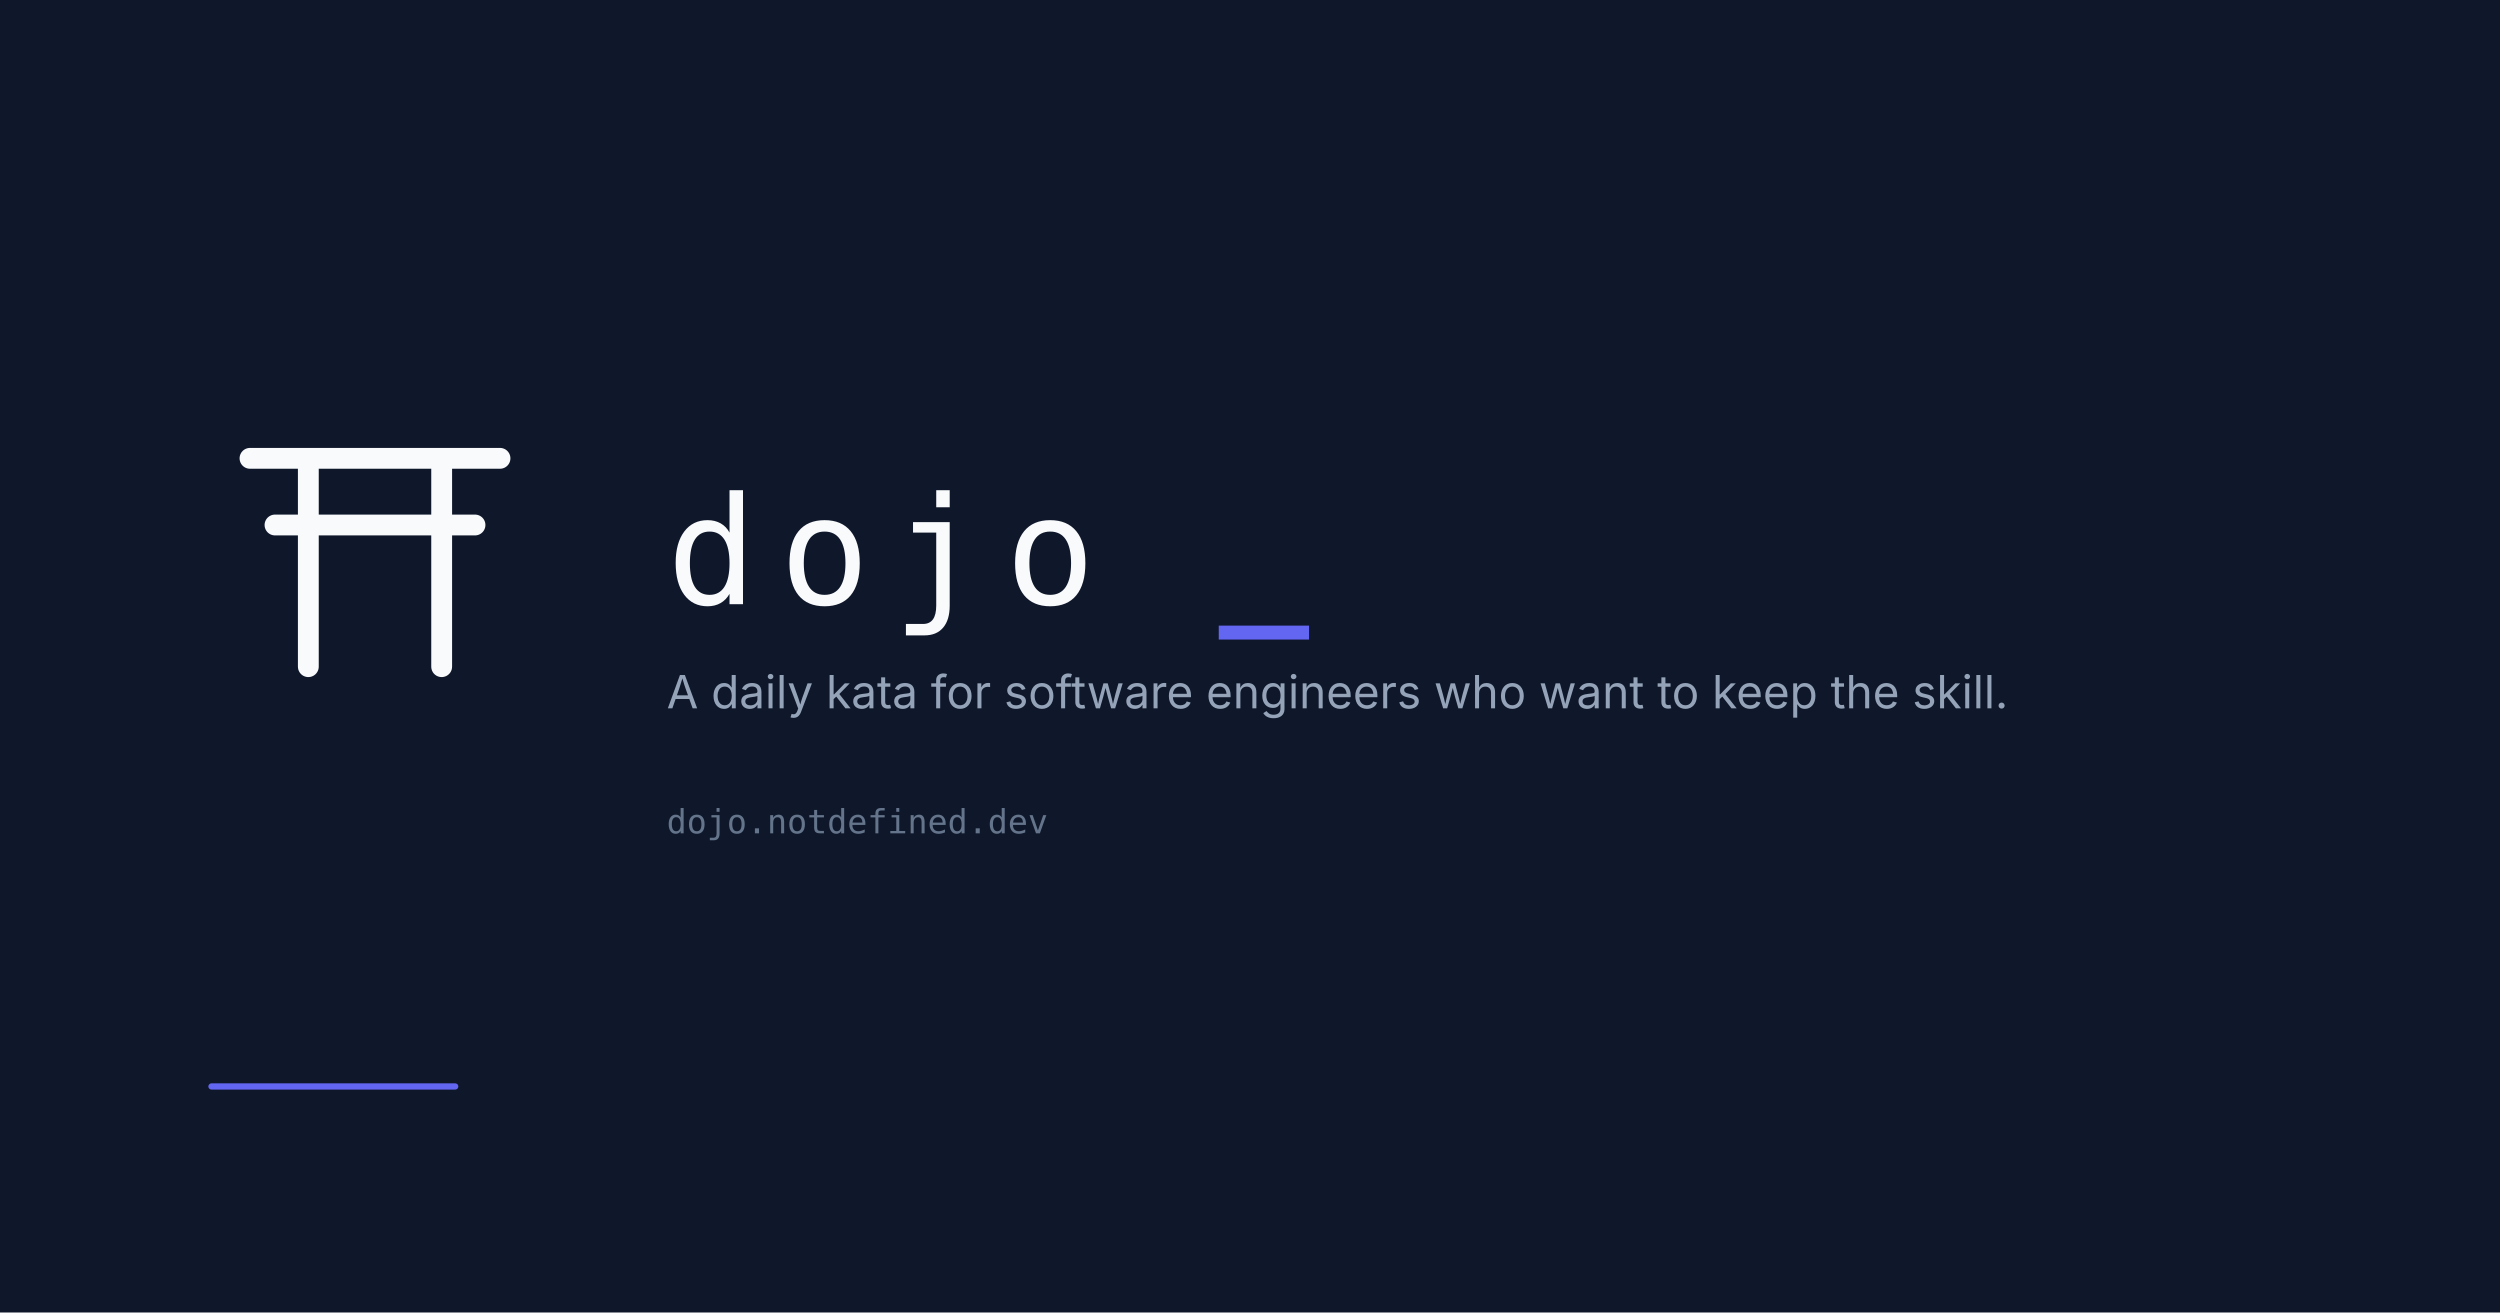
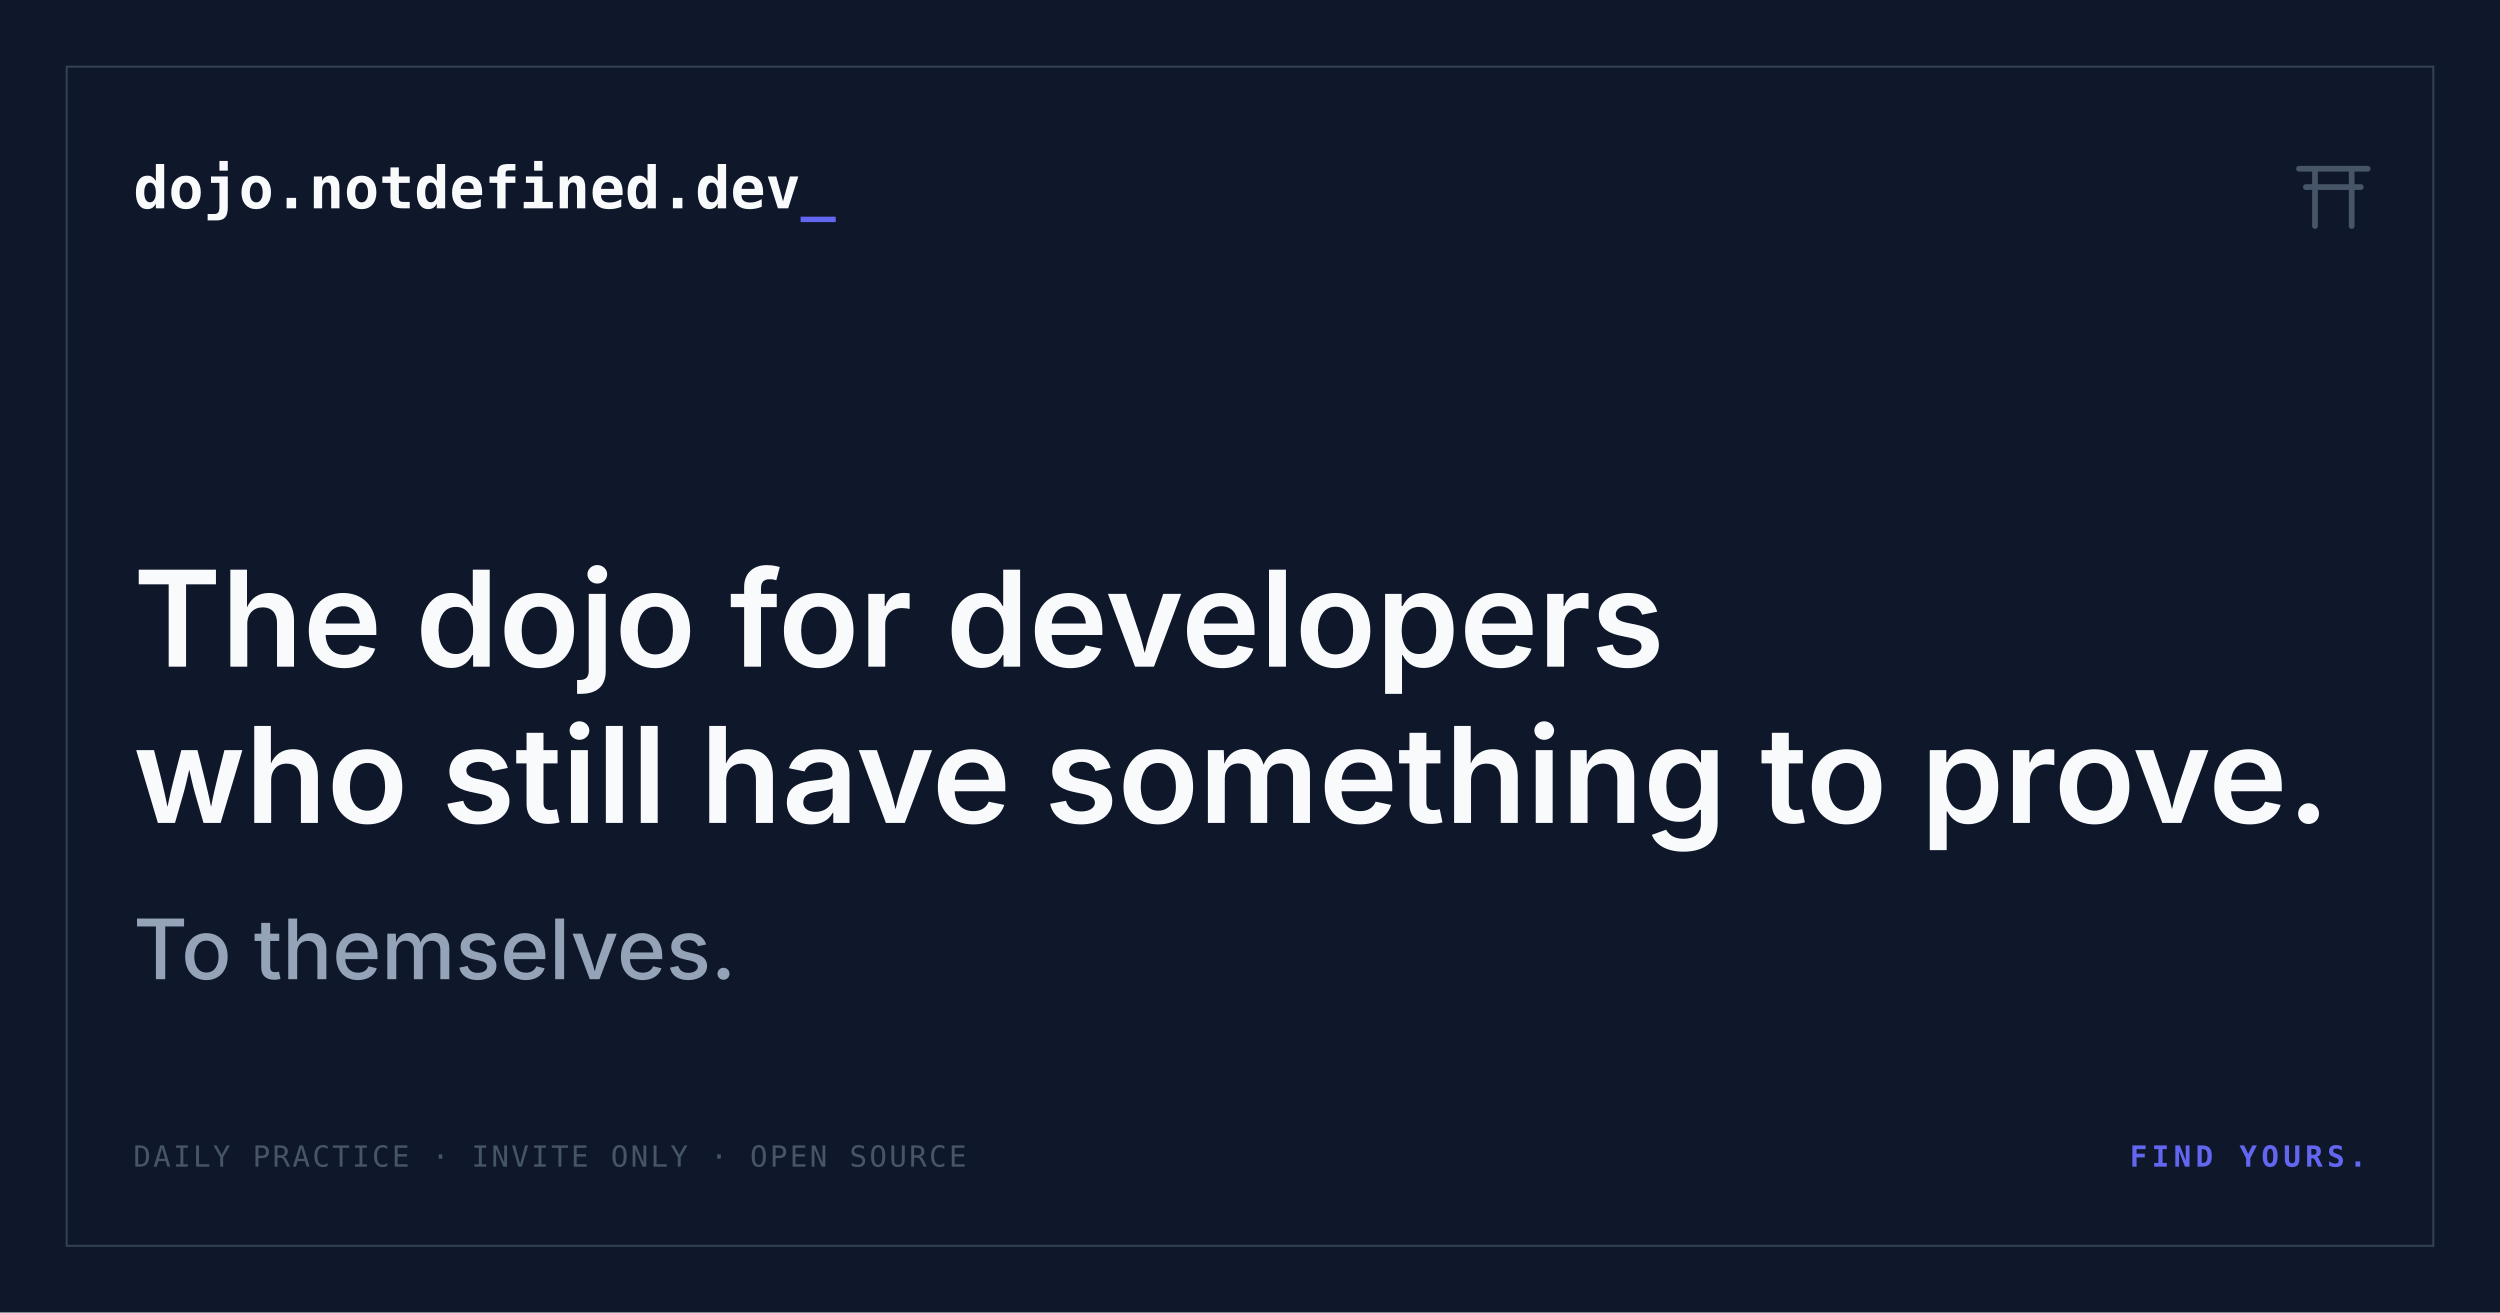
<svg xmlns="http://www.w3.org/2000/svg" width="1200" height="630" viewBox="0 0 1200 630">
  <rect width="1200" height="630" fill="#0F172A" />
-   <g transform="translate(100, 180) scale(4)">
-     <path d="M5 10 H35 M8 18 H32 M12 10 V35 M28 10 V35" stroke="#F8FAFC" stroke-width="2.5" stroke-linecap="round" fill="none" />
+   <rect x="32" y="32" width="1136" height="566" fill="none" stroke="#334155" stroke-width="1" />
+   <text x="64" y="100" font-family="'JetBrains Mono', monospace" font-size="28" font-weight="700" fill="#F8FAFC">dojo.notdefined.dev<tspan fill="#6366F1">_</tspan>
+   </text>
+   <g transform="translate(1098, 70) scale(1.1)">
+     <path d="M5 10 H35 M8 18 H32 M12 10 V35 M28 10 V35" stroke="#475569" stroke-width="2.5" stroke-linecap="round" fill="none" />
  </g>
-   <text x="320" y="290" font-family="'JetBrains Mono', monospace" font-size="72" fill="#F8FAFC" letter-spacing="0.15em">dojo</text>
-   <text x="585" y="290" font-family="'JetBrains Mono', monospace" font-size="72" fill="#6366F1" font-weight="bold">_</text>
-   <text x="320" y="340" font-family="'Inter', sans-serif" font-size="22" fill="#94A3B8">A daily kata for software engineers who want to keep the skill.</text>
-   <text x="320" y="400" font-family="'JetBrains Mono', monospace" font-size="16" fill="#64748B">dojo.notdefined.dev</text>
-   <rect x="100" y="520" width="120" height="3" rx="1.5" fill="#6366F1" />
+   <text x="64" y="320" font-family="Inter, sans-serif" font-size="64" font-weight="600" fill="#F8FAFC">The dojo for developers</text>
+   <text x="64" y="395" font-family="Inter, sans-serif" font-size="64" font-weight="600" fill="#F8FAFC">who still have something to prove.</text>
+   <text x="64" y="470" font-family="Inter, sans-serif" font-size="40" font-weight="500" fill="#94A3B8">To themselves.</text>
+   <text x="64" y="560" font-family="'JetBrains Mono', monospace" font-size="14" fill="#475569" letter-spacing="0.08em">DAILY PRACTICE · INVITE ONLY · OPEN SOURCE</text>
+   <text x="1136" y="560" text-anchor="end" font-family="'JetBrains Mono', monospace" font-size="14" font-weight="700" fill="#6366F1" letter-spacing="0.15em">FIND YOURS.</text>
</svg>
